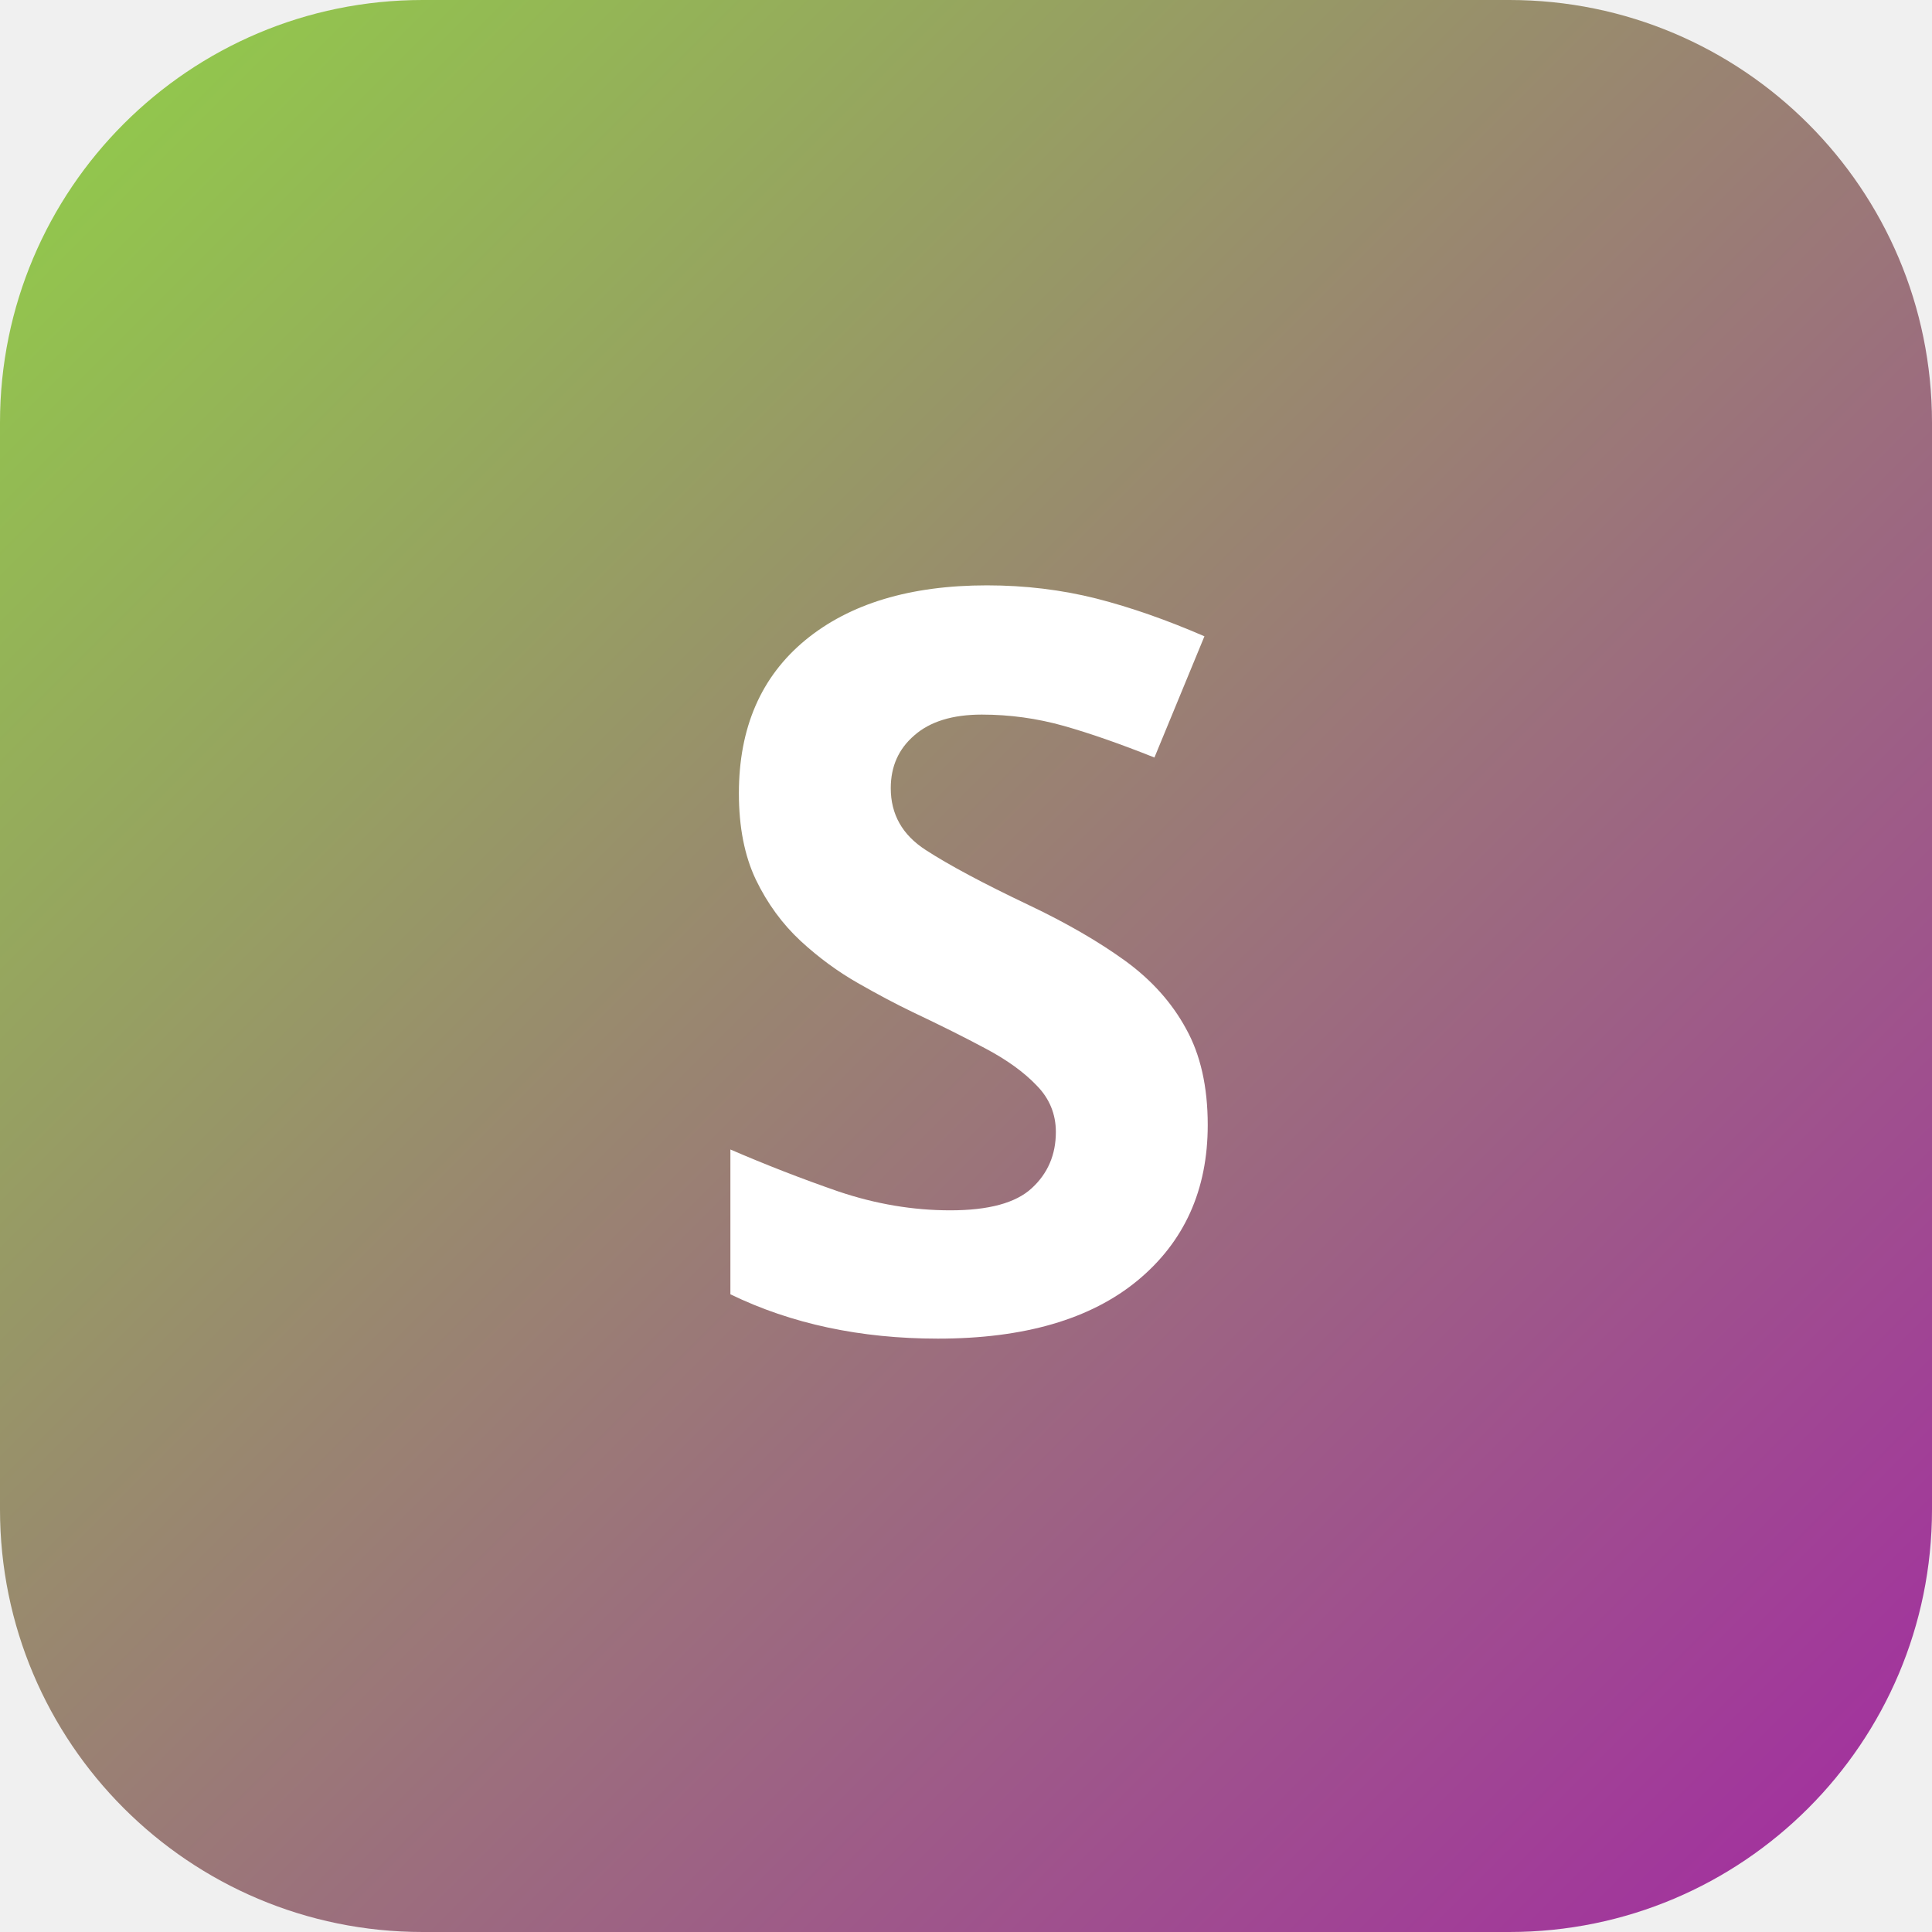
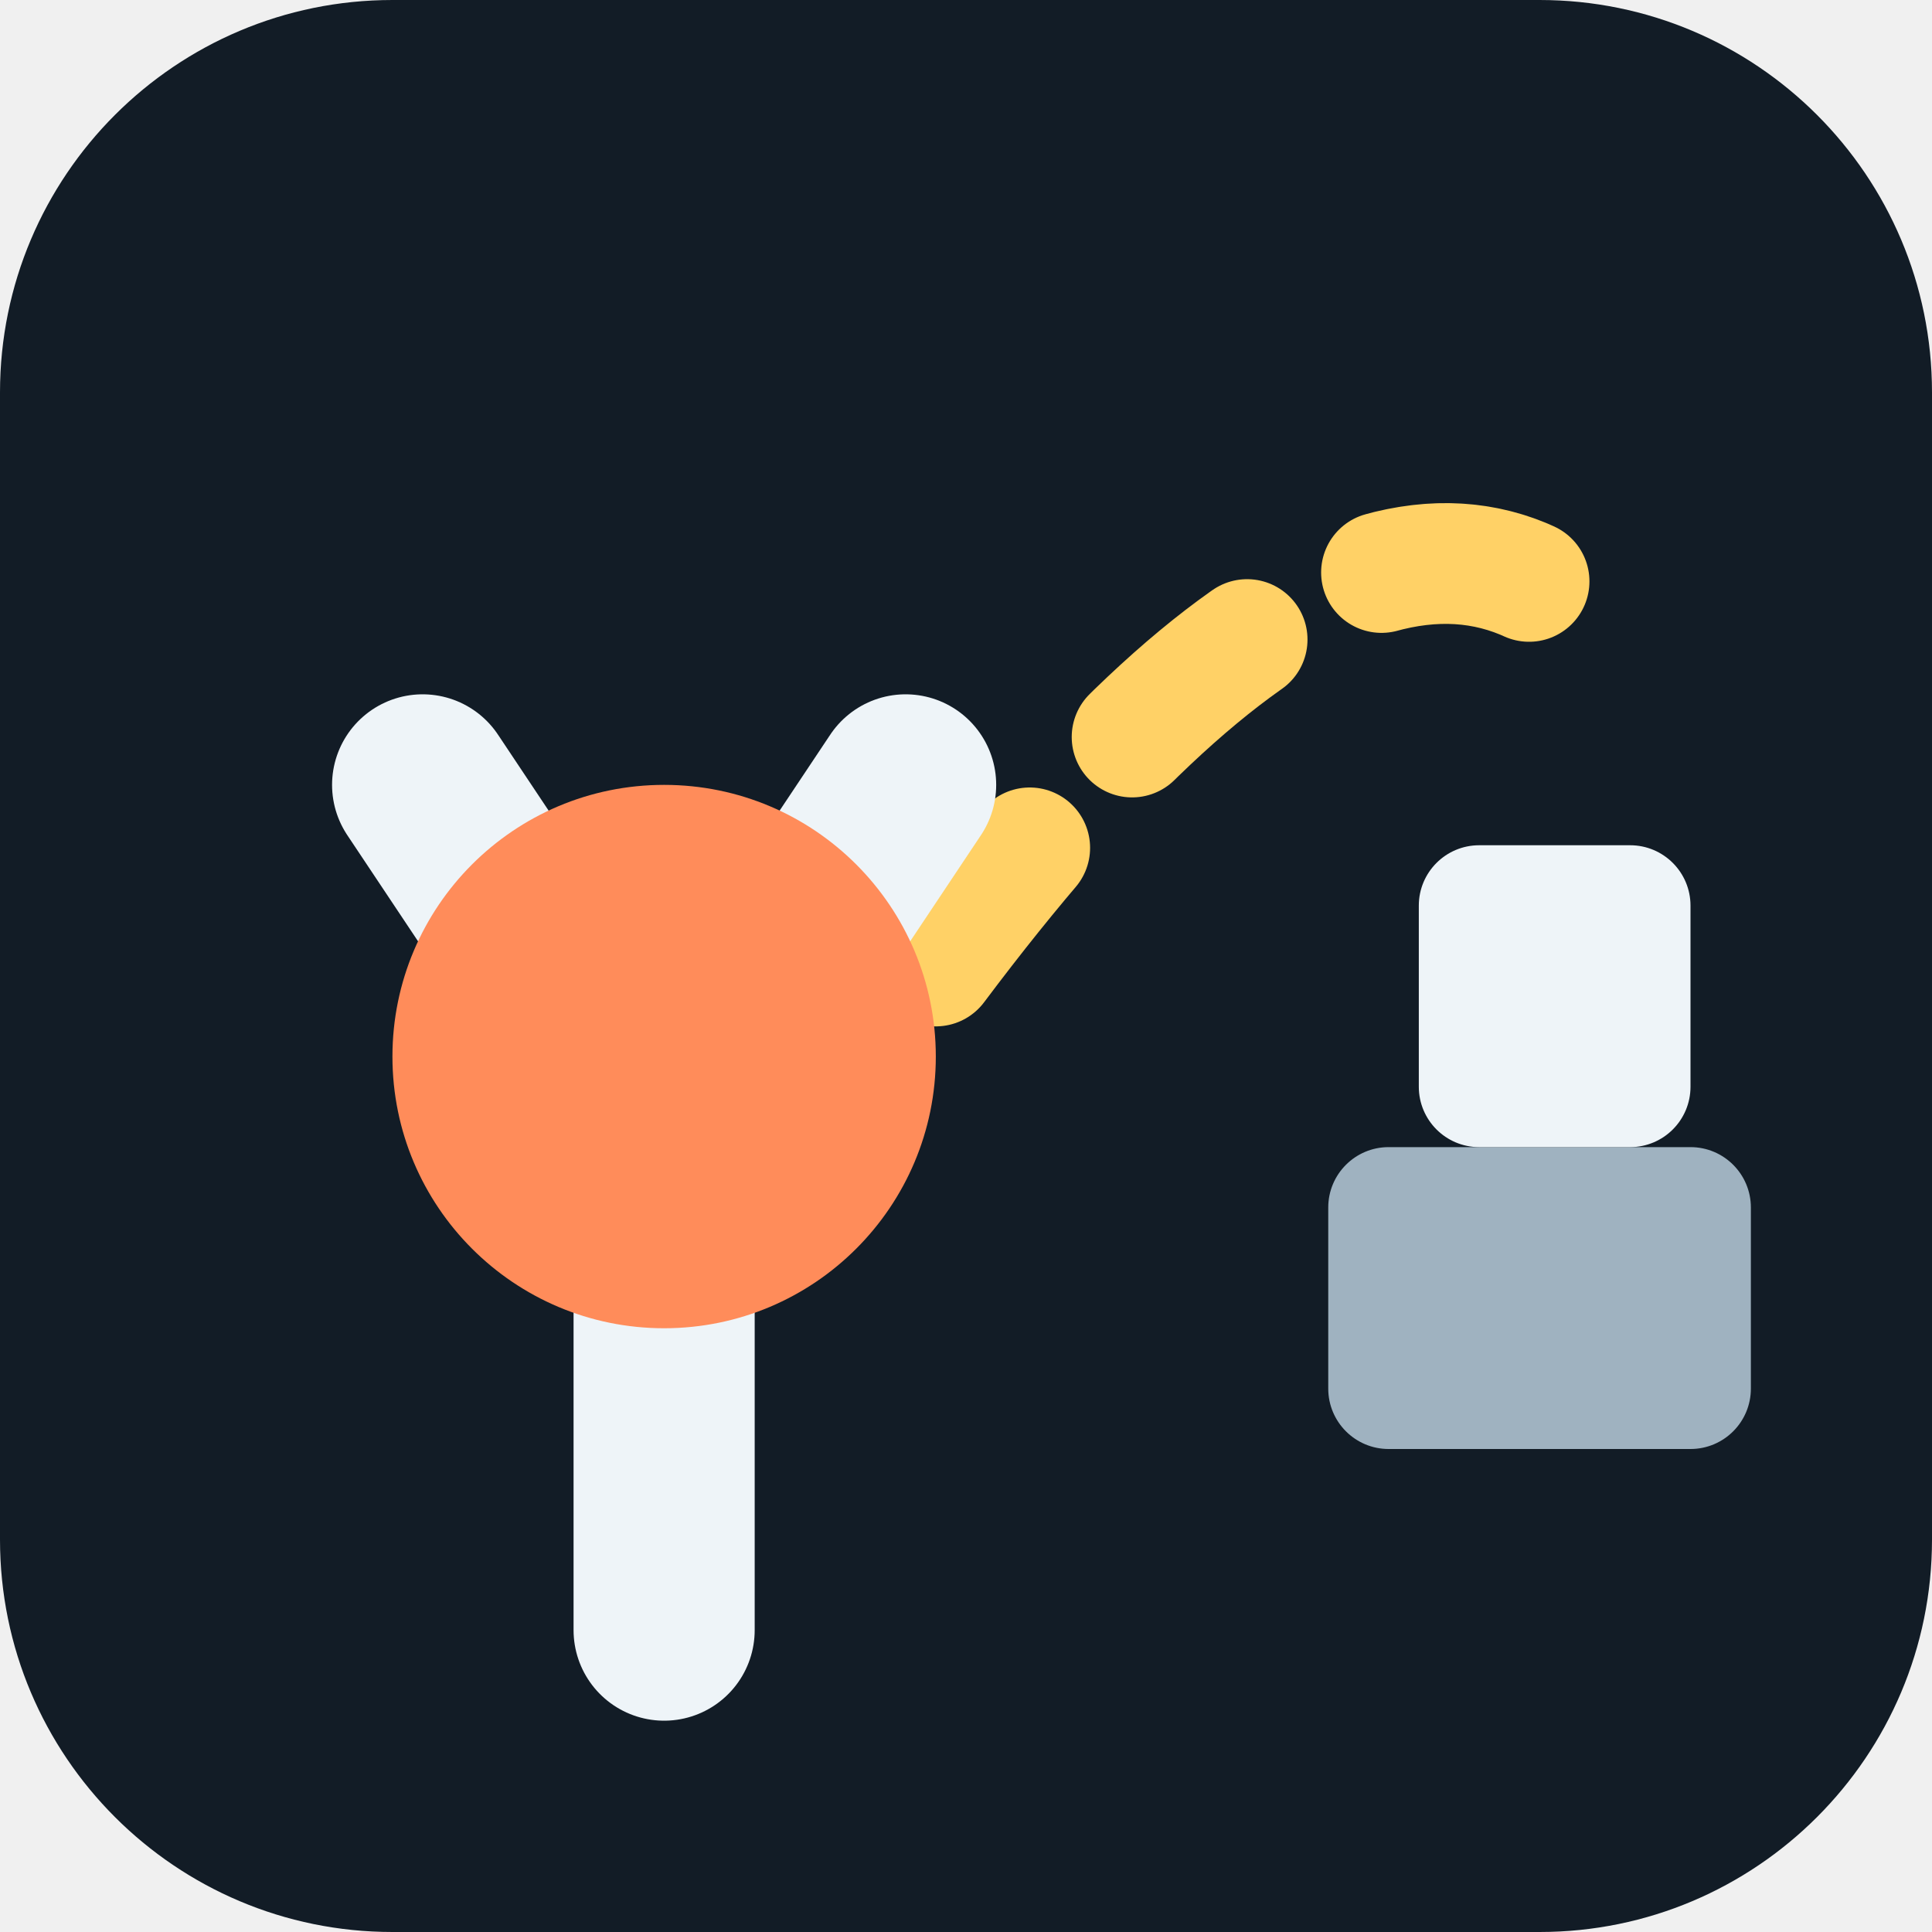
<svg xmlns="http://www.w3.org/2000/svg" viewBox="0 0 64 64">
-   <defs>
-     <linearGradient id="g" x1="0" y1="0" x2="1" y2="1">
-       <stop offset="0" stop-color="hsl(88 60% 55%)" />
-       <stop offset="1" stop-color="hsl(300 60% 40%)" />
-     </linearGradient>
-   </defs>
-   <rect width="64" height="64" rx="14" fill="url(#g)" />
-   <text x="32" y="44" font-size="34" text-anchor="middle" fill="#ffffff" font-family="Verdana,sans-serif" font-weight="bold">S</text>
+   <rect width="64" height="64" rx="13" fill="#121c26" />
+   <path d="M31 32 Q46 12 54 22" fill="none" stroke="#ffd166" stroke-width="4" stroke-linecap="round" stroke-dasharray="5 5" />
+   <path d="M22 54 L22 38 M14 26 L22 38 L30 26" fill="none" stroke="#eef4f8" stroke-width="6" stroke-linecap="round" stroke-linejoin="round" />
+   <circle cx="22" cy="35" r="9" fill="#ff8c5a" />
+   <rect x="44" y="38" width="14" height="10" rx="2" fill="#9fb2c0" />
+   <rect x="47" y="28" width="9" height="10" rx="2" fill="#eef4f8" />
</svg>
